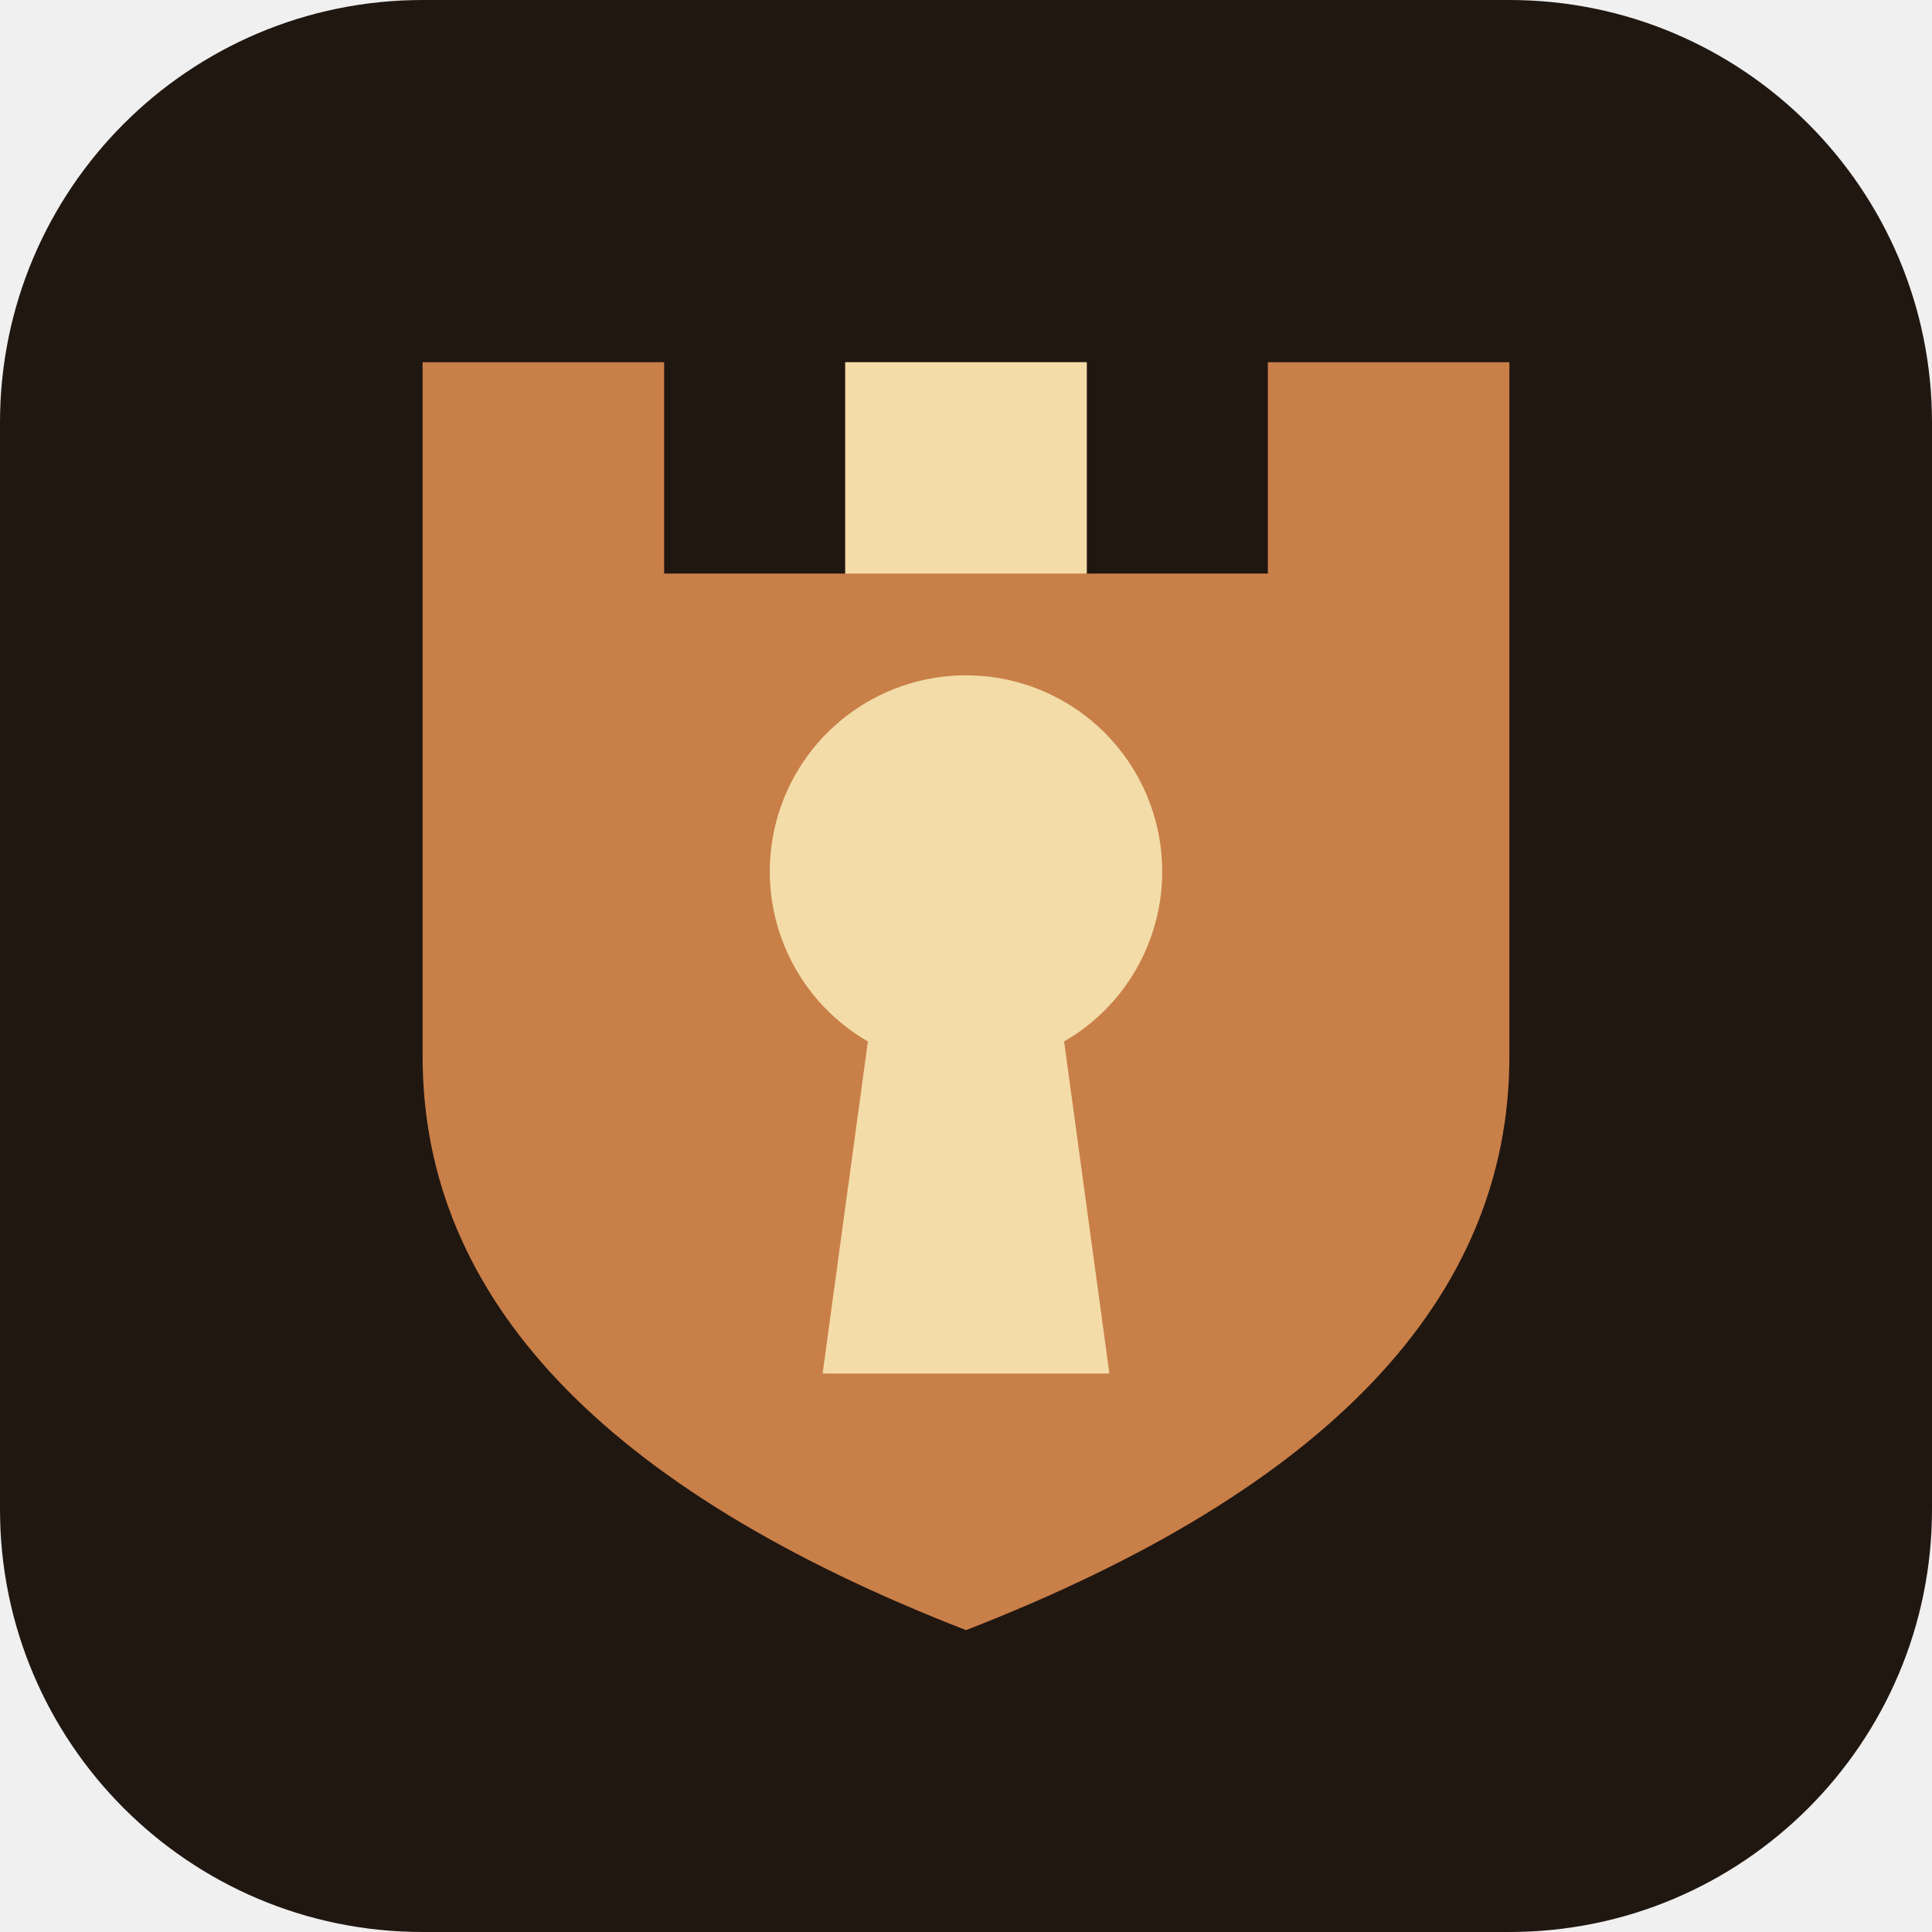
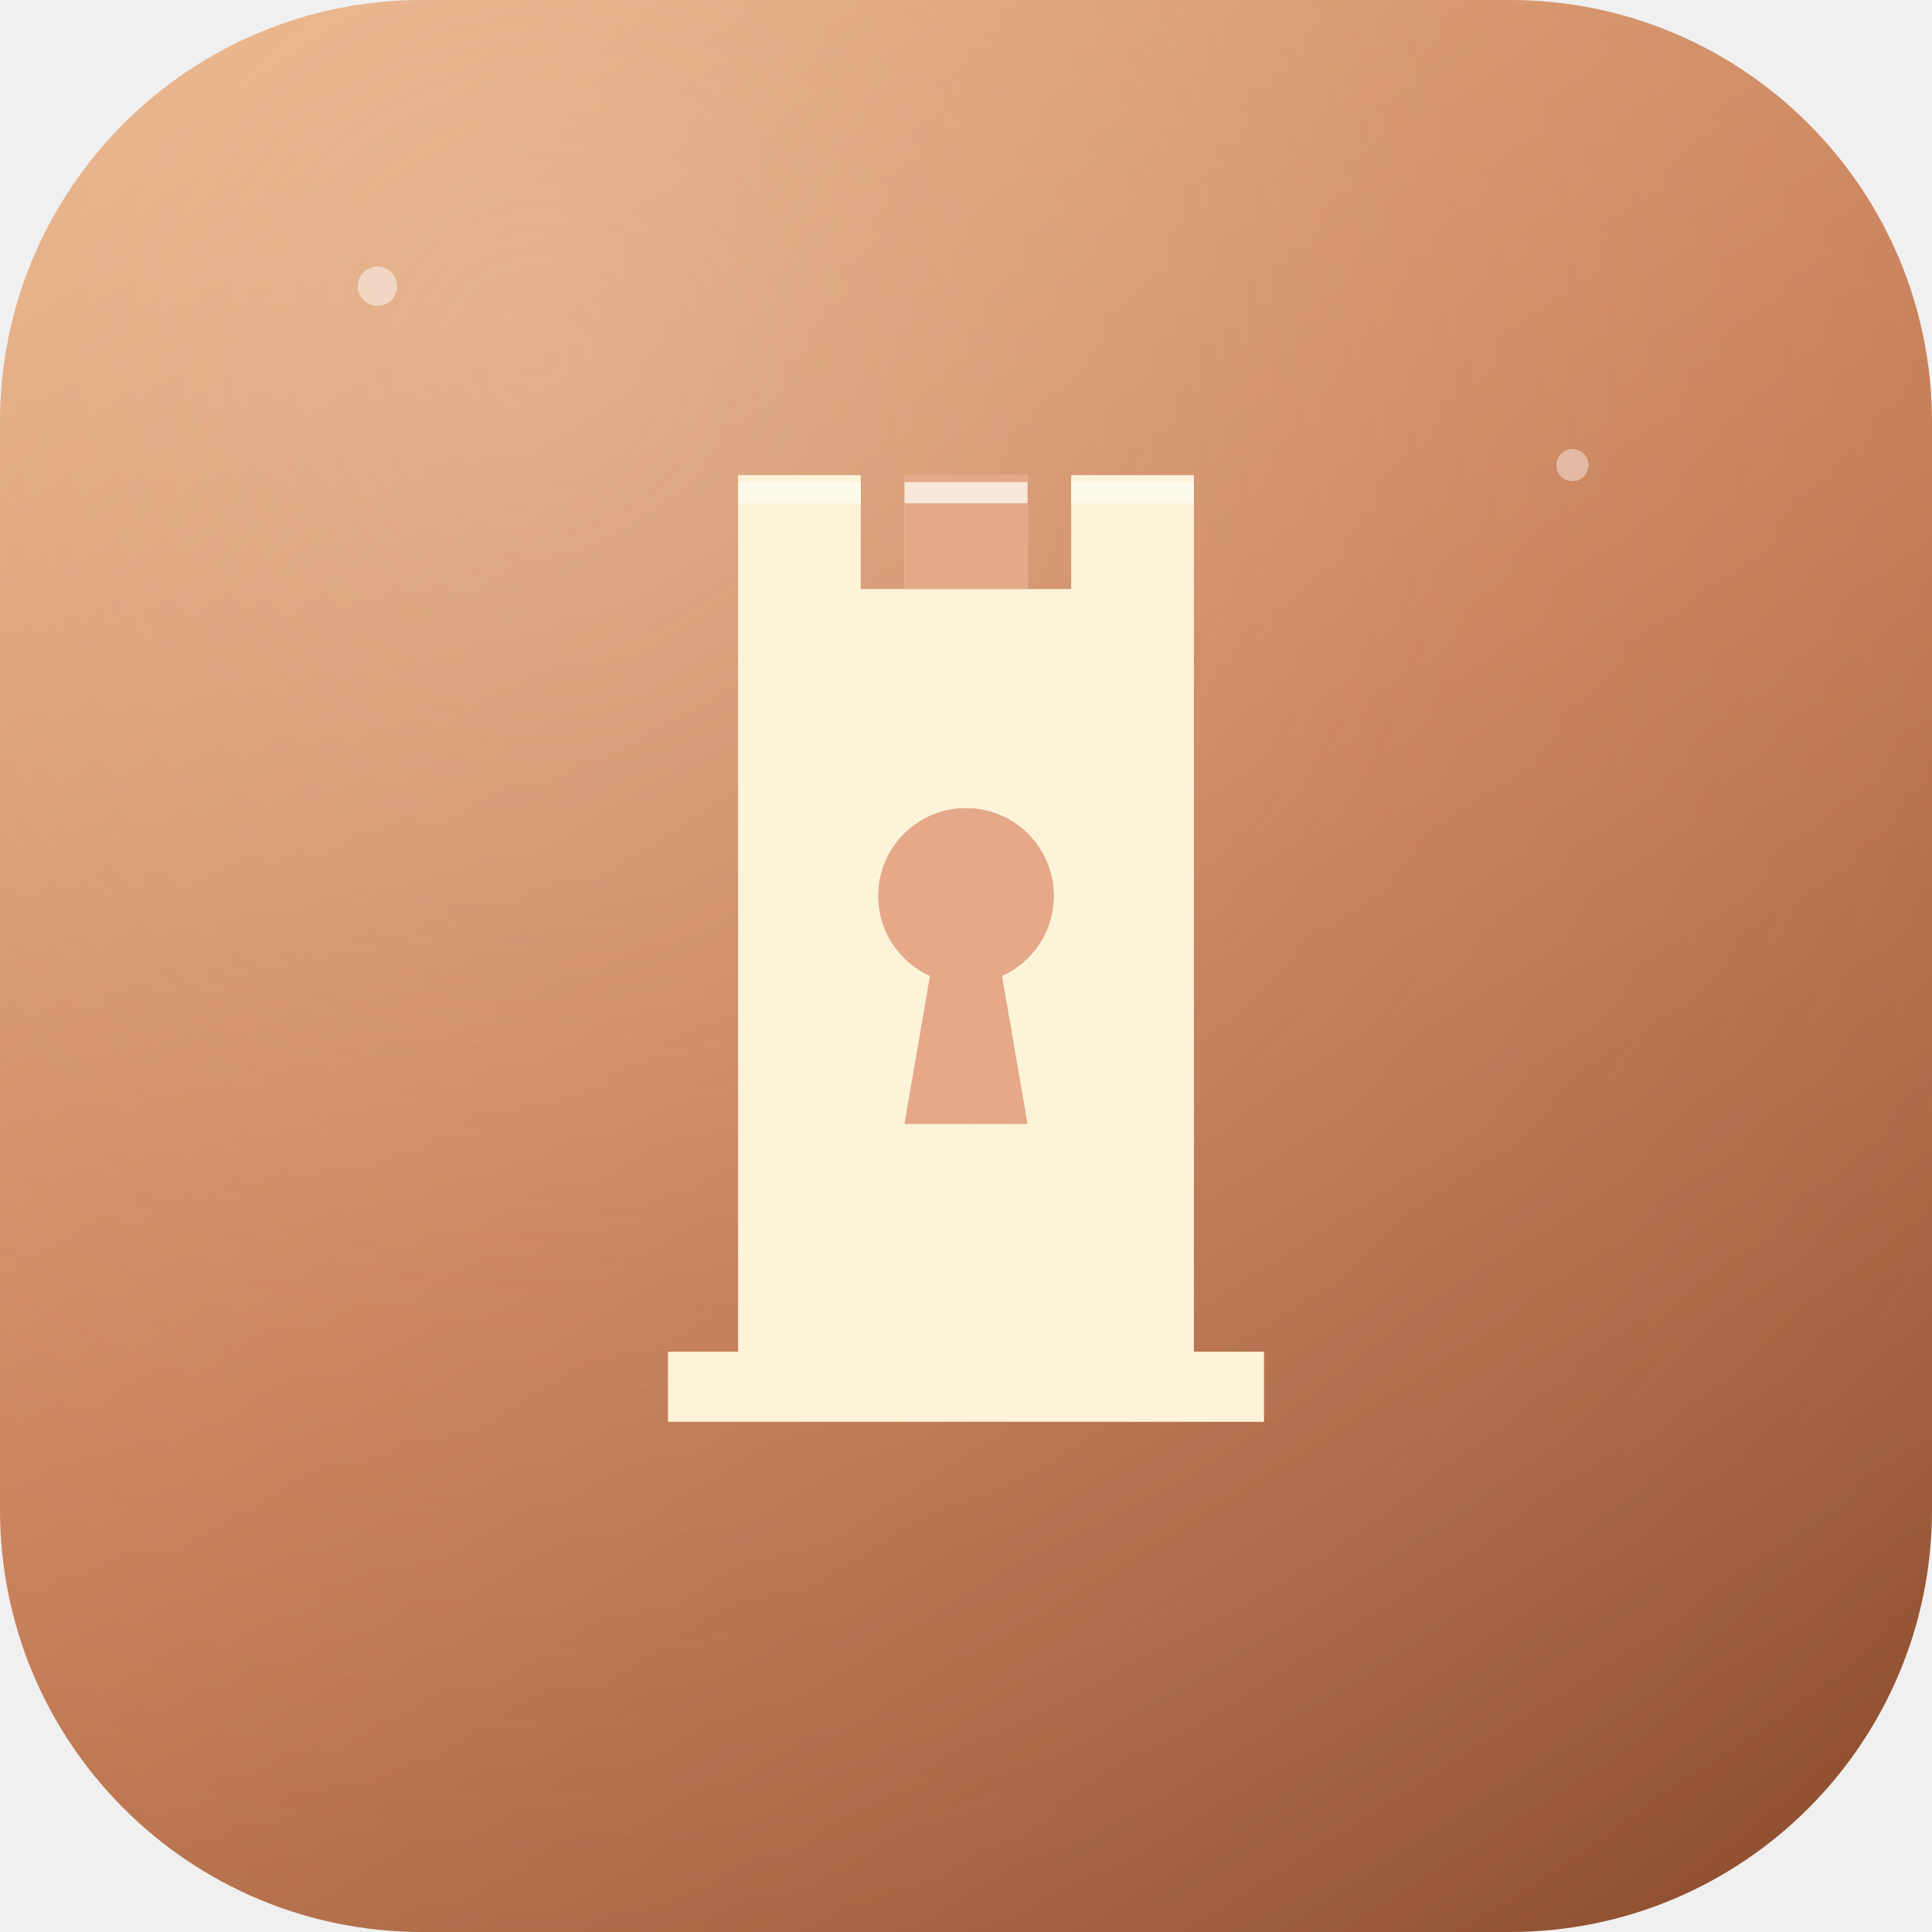
- <svg xmlns="http://www.w3.org/2000/svg" viewBox="0 0 256 256">
-   <rect width="256" height="256" rx="56" fill="#211711" />
-   <path fill="#C97F48" d="M56 48 H88 V76 H112 V48 H144 V76 H168 V48 H200 V140 Q200 188 128 216 Q56 188 56 140 Z" />
-   <path fill="#F3DCA8" d="M115 138 A26 26 0 1 1 141 138 L147 182 L109 182 Z" />
-   <rect x="112" y="48" width="32" height="28" fill="#F3DCA8" />
+ <svg xmlns="http://www.w3.org/2000/svg" viewBox="0 0 108 108">
+   <defs>
+     <linearGradient id="sky" gradientUnits="userSpaceOnUse" x1="20" y1="0" x2="88" y2="108">
+       <stop offset="0" stop-color="#E2A275" />
+       <stop offset=".5" stop-color="#C4764E" />
+       <stop offset="1" stop-color="#8F4E2E" />
+     </linearGradient>
+     <radialGradient id="dawn" gradientUnits="userSpaceOnUse" cx="30" cy="20" r="115">
+       <stop offset="0" stop-color="#FFF6E0" stop-opacity=".30" />
+       <stop offset=".45" stop-color="#FFF6E0" stop-opacity=".14" />
+       <stop offset=".85" stop-color="#FFF6E0" stop-opacity=".05" />
+       <stop offset="1" stop-color="#FFF6E0" stop-opacity="0" />
+     </radialGradient>
+     <clipPath id="sq">
+       <rect width="108" height="108" rx="23.6" />
+     </clipPath>
+   </defs>
+   <g clip-path="url(#sq)">
+     <rect width="108" height="108" fill="url(#sky)" />
+     <rect width="108" height="108" fill="url(#dawn)" />
+     <circle cx="21.1" cy="16" r="1.1" fill="#FFFFFF" fill-opacity=".48" />
+     <circle cx="87.9" cy="26" r="0.9" fill="#FFFFFF" fill-opacity=".41" />
+     <g transform="translate(54,54) scale(.98) translate(-54,-54)">
+       <path fill="#FDF3D8" fill-rule="evenodd" d="M41,26 L48,26 L48,32.5 L50.5,32.5 L50.5,26 L57.5,26 L57.5,32.5 L60,32.5 L60,26 L67,26 L67,76 L41,76 Z M49,50 a5,5 0 1 0 10,0 a5,5 0 1 0 -10,0 Z M52,54.3 L56,54.3 L57.5,63 L50.5,63 Z" />
+       <path fill="#FDF3D8" d="M37,76 L71,76 L71,80 L37,80 Z" />
+       <path fill="#E5A98A" d="M50.5,26 L57.5,26 L57.5,32.5 L50.5,32.5 Z" />
+       <path fill="#E5A98A" d="M49,50 a5,5 0 1 0 10,0 a5,5 0 1 0 -10,0 Z" />
+       <path fill="#E5A98A" d="M52,54.3 L56,54.3 L57.5,63 L50.5,63 Z" />
+       <path fill="none" stroke="#FFFDF2" stroke-opacity=".75" stroke-width="1.2" d="M41,27 L48,27 M50.5,27 L57.5,27 M60,27 L67,27" />
+     </g>
+   </g>
</svg>
